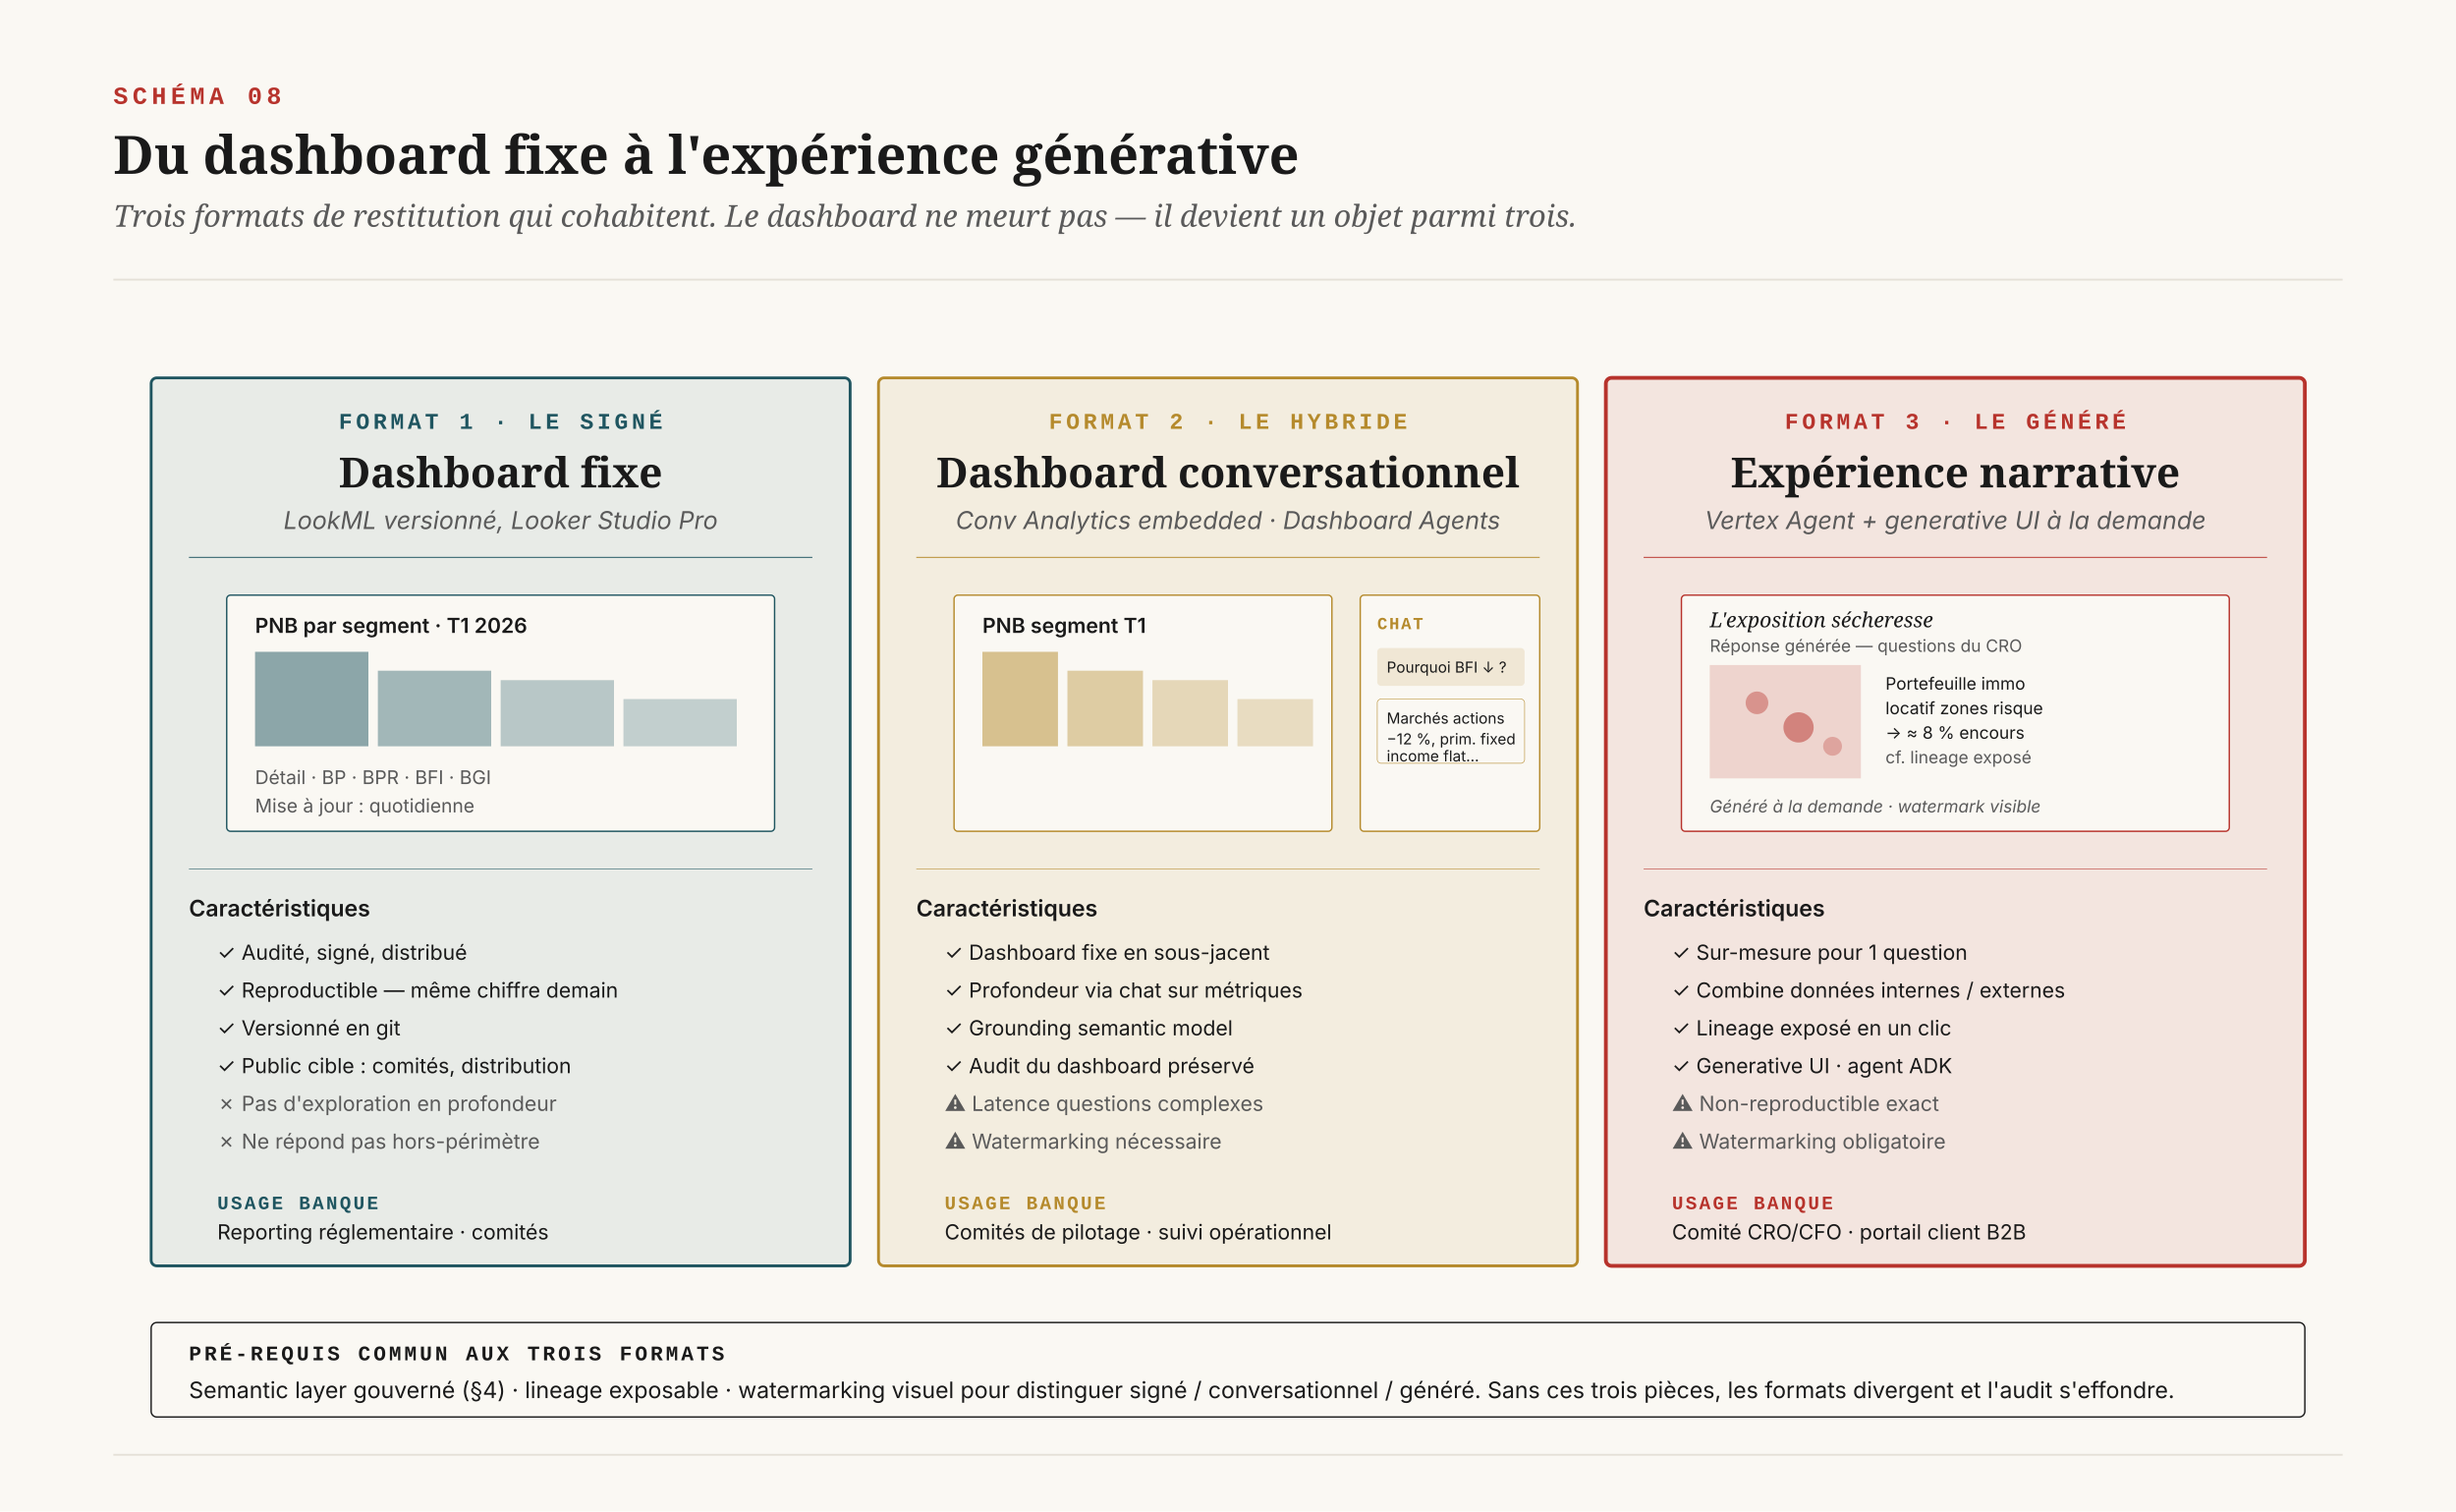
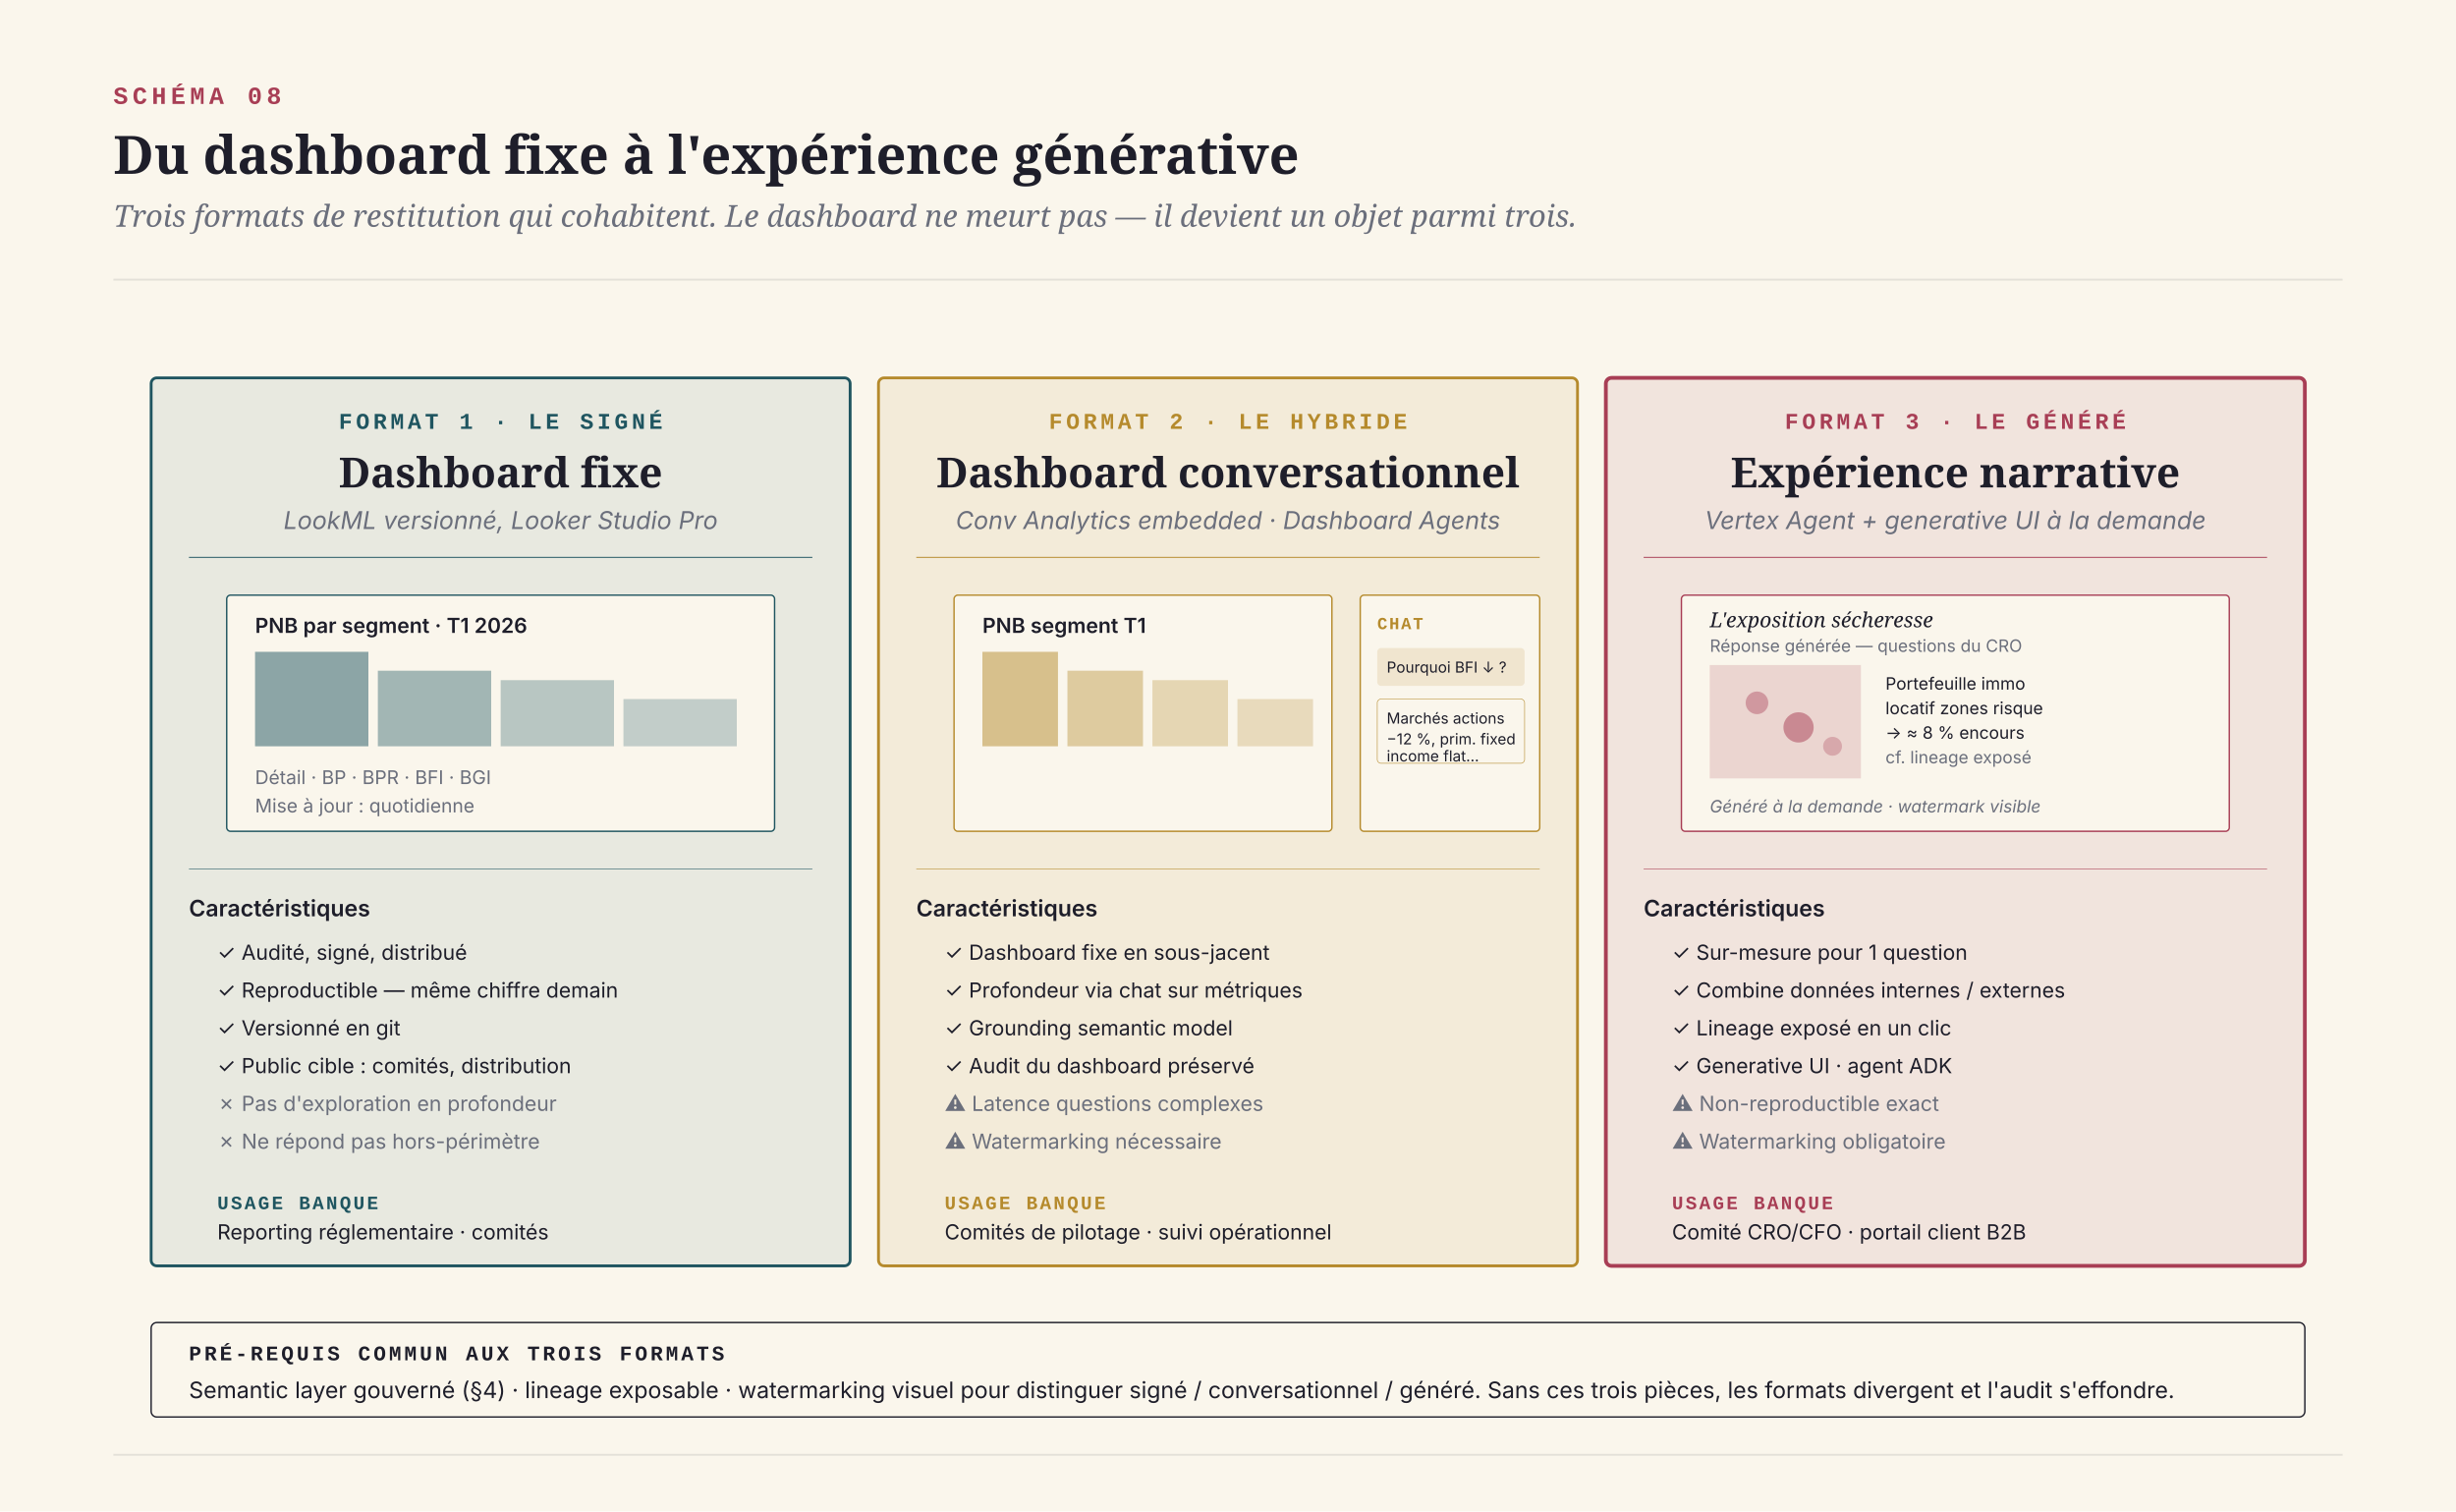
<svg xmlns="http://www.w3.org/2000/svg" viewBox="0 0 1300 800" data-schema-id="schema-08" role="img" aria-labelledby="schema-08-title schema-08-desc">
  <defs>
    <style>
      .display { font-family: 'Spectral', 'Source Serif Pro', Georgia, serif; }
      .body { font-family: 'Inter', system-ui, sans-serif; }
      .mono { font-family: 'JetBrains Mono', 'Courier New', monospace; }
      .interactive { cursor: pointer; outline: none; }
      .interactive:focus-visible &gt; .format-frame,
      .interactive:hover &gt; .format-frame { filter: brightness(0.97); }
    </style>
  </defs>
-   <rect x="0" y="0" width="1300" height="800" fill="#FAF8F3" />
-   <text x="60" y="55" class="mono" font-size="13" font-weight="600" fill="#B7332C" letter-spacing="0.18em">SCHÉMA 08</text>
-   <text x="60" y="92" class="display" font-size="28" font-weight="600" fill="#1A1A1A">Du dashboard fixe à l'expérience générative</text>
-   <text x="60" y="120" class="display" font-size="16" font-style="italic" fill="#5A5A5A">Trois formats de restitution qui cohabitent. Le dashboard ne meurt pas — il devient un objet parmi trois.</text>
-   <line x1="60" y1="148" x2="1240" y2="148" stroke="#E5E1D8" stroke-width="1" />
+   <rect x="0" y="0" width="1300" height="800" fill="#faf6ec" />
+   <text x="60" y="55" class="mono" font-size="13" font-weight="600" fill="#a83e55" letter-spacing="0.18em">SCHÉMA 08</text>
+   <text x="60" y="92" class="display" font-size="28" font-weight="600" fill="#1e1e2a">Du dashboard fixe à l'expérience générative</text>
+   <text x="60" y="120" class="display" font-size="16" font-style="italic" fill="#6b6f7c">Trois formats de restitution qui cohabitent. Le dashboard ne meurt pas — il devient un objet parmi trois.</text>
+   <line x1="60" y1="148" x2="1240" y2="148" stroke="rgba(30,30,42,0.10)" stroke-width="1" />
  <g class="interactive" data-card="format-fixe" tabindex="0" role="button" aria-label="Dashboard fixe">
    <rect class="format-frame" x="80" y="200" width="370" height="470" rx="3" fill="#1F5560" fill-opacity="0.08" stroke="#1F5560" stroke-width="1.5" />
    <text x="265" y="227" class="mono" font-size="12" font-weight="600" fill="#1F5560" letter-spacing="0.16em" text-anchor="middle">FORMAT 1 · LE SIGNÉ</text>
-     <text x="265" y="258" class="display" font-size="22" font-weight="600" fill="#1A1A1A" text-anchor="middle">Dashboard fixe</text>
-     <text x="265" y="280" class="body" font-size="13" font-style="italic" fill="#5A5A5A" text-anchor="middle">LookML versionné, Looker Studio Pro</text>
+     <text x="265" y="258" class="display" font-size="22" font-weight="600" fill="#1e1e2a" text-anchor="middle">Dashboard fixe</text>
+     <text x="265" y="280" class="body" font-size="13" font-style="italic" fill="#6b6f7c" text-anchor="middle">LookML versionné, Looker Studio Pro</text>
    <line x1="100" y1="295" x2="430" y2="295" stroke="#1F5560" stroke-width="0.5" />
-     <rect x="120" y="315" width="290" height="125" rx="2" fill="#FAF8F3" stroke="#1F5560" stroke-width="0.75" />
-     <text x="135" y="335" class="body" font-size="11" font-weight="600" fill="#1A1A1A">PNB par segment · T1 2026</text>
+     <rect x="120" y="315" width="290" height="125" rx="2" fill="#faf6ec" stroke="#1F5560" stroke-width="0.75" />
+     <text x="135" y="335" class="body" font-size="11" font-weight="600" fill="#1e1e2a">PNB par segment · T1 2026</text>
    <rect x="135" y="345" width="60" height="50" fill="#1F5560" fill-opacity="0.5" />
    <rect x="200" y="355" width="60" height="40" fill="#1F5560" fill-opacity="0.4" />
    <rect x="265" y="360" width="60" height="35" fill="#1F5560" fill-opacity="0.3" />
    <rect x="330" y="370" width="60" height="25" fill="#1F5560" fill-opacity="0.25" />
-     <text x="135" y="415" class="body" font-size="10" fill="#5A5A5A">Détail · BP · BPR · BFI · BGI</text>
-     <text x="135" y="430" class="body" font-size="10" fill="#5A5A5A">Mise à jour : quotidienne</text>
+     <text x="135" y="415" class="body" font-size="10" fill="#6b6f7c">Détail · BP · BPR · BFI · BGI</text>
+     <text x="135" y="430" class="body" font-size="10" fill="#6b6f7c">Mise à jour : quotidienne</text>
    <line x1="100" y1="460" x2="430" y2="460" stroke="#1F5560" stroke-width="0.3" />
-     <text x="100" y="485" class="body" font-size="12" font-weight="600" fill="#1A1A1A">Caractéristiques</text>
-     <text x="115" y="508" class="body" font-size="11" fill="#1A1A1A">✓ Audité, signé, distribué</text>
-     <text x="115" y="528" class="body" font-size="11" fill="#1A1A1A">✓ Reproductible — même chiffre demain</text>
-     <text x="115" y="548" class="body" font-size="11" fill="#1A1A1A">✓ Versionné en git</text>
-     <text x="115" y="568" class="body" font-size="11" fill="#1A1A1A">✓ Public cible : comités, distribution</text>
-     <text x="115" y="588" class="body" font-size="11" fill="#5A5A5A">✗ Pas d'exploration en profondeur</text>
-     <text x="115" y="608" class="body" font-size="11" fill="#5A5A5A">✗ Ne répond pas hors-périmètre</text>
+     <text x="100" y="485" class="body" font-size="12" font-weight="600" fill="#1e1e2a">Caractéristiques</text>
+     <text x="115" y="508" class="body" font-size="11" fill="#1e1e2a">✓ Audité, signé, distribué</text>
+     <text x="115" y="528" class="body" font-size="11" fill="#1e1e2a">✓ Reproductible — même chiffre demain</text>
+     <text x="115" y="548" class="body" font-size="11" fill="#1e1e2a">✓ Versionné en git</text>
+     <text x="115" y="568" class="body" font-size="11" fill="#1e1e2a">✓ Public cible : comités, distribution</text>
+     <text x="115" y="588" class="body" font-size="11" fill="#6b6f7c">✗ Pas d'exploration en profondeur</text>
+     <text x="115" y="608" class="body" font-size="11" fill="#6b6f7c">✗ Ne répond pas hors-périmètre</text>
    <text x="115" y="640" class="mono" font-size="10" font-weight="600" fill="#1F5560" letter-spacing="0.12em">USAGE BANQUE</text>
-     <text x="115" y="656" class="body" font-size="11" fill="#1A1A1A">Reporting réglementaire · comités</text>
+     <text x="115" y="656" class="body" font-size="11" fill="#1e1e2a">Reporting réglementaire · comités</text>
  </g>
  <g class="interactive" data-card="format-conv" tabindex="0" role="button" aria-label="Dashboard conversationnel">
    <rect class="format-frame" x="465" y="200" width="370" height="470" rx="3" fill="#B58A2C" fill-opacity="0.10" stroke="#B58A2C" stroke-width="1.5" />
    <text x="650" y="227" class="mono" font-size="12" font-weight="600" fill="#B58A2C" letter-spacing="0.16em" text-anchor="middle">FORMAT 2 · LE HYBRIDE</text>
-     <text x="650" y="258" class="display" font-size="22" font-weight="600" fill="#1A1A1A" text-anchor="middle">Dashboard conversationnel</text>
-     <text x="650" y="280" class="body" font-size="13" font-style="italic" fill="#5A5A5A" text-anchor="middle">Conv Analytics embedded · Dashboard Agents</text>
+     <text x="650" y="258" class="display" font-size="22" font-weight="600" fill="#1e1e2a" text-anchor="middle">Dashboard conversationnel</text>
+     <text x="650" y="280" class="body" font-size="13" font-style="italic" fill="#6b6f7c" text-anchor="middle">Conv Analytics embedded · Dashboard Agents</text>
    <line x1="485" y1="295" x2="815" y2="295" stroke="#B58A2C" stroke-width="0.5" />
-     <rect x="505" y="315" width="200" height="125" rx="2" fill="#FAF8F3" stroke="#B58A2C" stroke-width="0.75" />
-     <text x="520" y="335" class="body" font-size="11" font-weight="600" fill="#1A1A1A">PNB segment T1</text>
+     <rect x="505" y="315" width="200" height="125" rx="2" fill="#faf6ec" stroke="#B58A2C" stroke-width="0.75" />
+     <text x="520" y="335" class="body" font-size="11" font-weight="600" fill="#1e1e2a">PNB segment T1</text>
    <rect x="520" y="345" width="40" height="50" fill="#B58A2C" fill-opacity="0.5" />
    <rect x="565" y="355" width="40" height="40" fill="#B58A2C" fill-opacity="0.4" />
    <rect x="610" y="360" width="40" height="35" fill="#B58A2C" fill-opacity="0.3" />
    <rect x="655" y="370" width="40" height="25" fill="#B58A2C" fill-opacity="0.25" />
-     <rect x="720" y="315" width="95" height="125" rx="2" fill="#FAF8F3" stroke="#B58A2C" stroke-width="0.75" />
+     <rect x="720" y="315" width="95" height="125" rx="2" fill="#faf6ec" stroke="#B58A2C" stroke-width="0.75" />
    <text x="729" y="333" class="mono" font-size="9" font-weight="600" fill="#B58A2C" letter-spacing="0.10em">CHAT</text>
    <rect x="729" y="343" width="78" height="20" rx="2" fill="#B58A2C" fill-opacity="0.15" />
-     <text x="734" y="356" class="body" font-size="8" fill="#1A1A1A">Pourquoi BFI ↓ ?</text>
-     <rect x="729" y="370" width="78" height="34" rx="2" fill="#FAF8F3" stroke="#B58A2C" stroke-width="0.3" />
-     <text x="734" y="383" class="body" font-size="8" fill="#1A1A1A">Marchés actions</text>
-     <text x="734" y="394" class="body" font-size="8" fill="#1A1A1A">−12 %, prim. fixed</text>
-     <text x="734" y="403" class="body" font-size="8" fill="#1A1A1A">income flat...</text>
+     <text x="734" y="356" class="body" font-size="8" fill="#1e1e2a">Pourquoi BFI ↓ ?</text>
+     <rect x="729" y="370" width="78" height="34" rx="2" fill="#faf6ec" stroke="#B58A2C" stroke-width="0.3" />
+     <text x="734" y="383" class="body" font-size="8" fill="#1e1e2a">Marchés actions</text>
+     <text x="734" y="394" class="body" font-size="8" fill="#1e1e2a">−12 %, prim. fixed</text>
+     <text x="734" y="403" class="body" font-size="8" fill="#1e1e2a">income flat...</text>
    <line x1="485" y1="460" x2="815" y2="460" stroke="#B58A2C" stroke-width="0.3" />
-     <text x="485" y="485" class="body" font-size="12" font-weight="600" fill="#1A1A1A">Caractéristiques</text>
-     <text x="500" y="508" class="body" font-size="11" fill="#1A1A1A">✓ Dashboard fixe en sous-jacent</text>
-     <text x="500" y="528" class="body" font-size="11" fill="#1A1A1A">✓ Profondeur via chat sur métriques</text>
-     <text x="500" y="548" class="body" font-size="11" fill="#1A1A1A">✓ Grounding semantic model</text>
-     <text x="500" y="568" class="body" font-size="11" fill="#1A1A1A">✓ Audit du dashboard préservé</text>
-     <text x="500" y="588" class="body" font-size="11" fill="#5A5A5A">⚠ Latence questions complexes</text>
-     <text x="500" y="608" class="body" font-size="11" fill="#5A5A5A">⚠ Watermarking nécessaire</text>
+     <text x="485" y="485" class="body" font-size="12" font-weight="600" fill="#1e1e2a">Caractéristiques</text>
+     <text x="500" y="508" class="body" font-size="11" fill="#1e1e2a">✓ Dashboard fixe en sous-jacent</text>
+     <text x="500" y="528" class="body" font-size="11" fill="#1e1e2a">✓ Profondeur via chat sur métriques</text>
+     <text x="500" y="548" class="body" font-size="11" fill="#1e1e2a">✓ Grounding semantic model</text>
+     <text x="500" y="568" class="body" font-size="11" fill="#1e1e2a">✓ Audit du dashboard préservé</text>
+     <text x="500" y="588" class="body" font-size="11" fill="#6b6f7c">⚠ Latence questions complexes</text>
+     <text x="500" y="608" class="body" font-size="11" fill="#6b6f7c">⚠ Watermarking nécessaire</text>
    <text x="500" y="640" class="mono" font-size="10" font-weight="600" fill="#B58A2C" letter-spacing="0.12em">USAGE BANQUE</text>
-     <text x="500" y="656" class="body" font-size="11" fill="#1A1A1A">Comités de pilotage · suivi opérationnel</text>
+     <text x="500" y="656" class="body" font-size="11" fill="#1e1e2a">Comités de pilotage · suivi opérationnel</text>
  </g>
  <g class="interactive" data-card="format-generative" tabindex="0" role="button" aria-label="Expérience narrative générative">
-     <rect class="format-frame" x="850" y="200" width="370" height="470" rx="3" fill="#B7332C" fill-opacity="0.10" stroke="#B7332C" stroke-width="2" />
-     <text x="1035" y="227" class="mono" font-size="12" font-weight="600" fill="#B7332C" letter-spacing="0.16em" text-anchor="middle">FORMAT 3 · LE GÉNÉRÉ</text>
-     <text x="1035" y="258" class="display" font-size="22" font-weight="600" fill="#1A1A1A" text-anchor="middle">Expérience narrative</text>
-     <text x="1035" y="280" class="body" font-size="13" font-style="italic" fill="#5A5A5A" text-anchor="middle">Vertex Agent + generative UI à la demande</text>
-     <line x1="870" y1="295" x2="1200" y2="295" stroke="#B7332C" stroke-width="0.5" />
-     <rect x="890" y="315" width="290" height="125" rx="2" fill="#FAF8F3" stroke="#B7332C" stroke-width="0.75" />
-     <text x="905" y="332" class="display" font-size="11" font-style="italic" fill="#1A1A1A">L'exposition sécheresse</text>
-     <text x="905" y="345" class="body" font-size="9" fill="#5A5A5A">Réponse générée — questions du CRO</text>
-     <rect x="905" y="352" width="80" height="60" fill="#B7332C" fill-opacity="0.18" />
-     <circle cx="930" cy="372" r="6" fill="#B7332C" fill-opacity="0.4" />
-     <circle cx="952" cy="385" r="8" fill="#B7332C" fill-opacity="0.5" />
-     <circle cx="970" cy="395" r="5" fill="#B7332C" fill-opacity="0.3" />
-     <text x="998" y="365" class="body" font-size="9" fill="#1A1A1A">Portefeuille immo</text>
-     <text x="998" y="378" class="body" font-size="9" fill="#1A1A1A">locatif zones risque</text>
-     <text x="998" y="391" class="body" font-size="9" fill="#1A1A1A">→ ≈ 8 % encours</text>
-     <text x="998" y="404" class="body" font-size="9" fill="#5A5A5A">cf. lineage exposé</text>
-     <text x="905" y="430" class="body" font-size="9" font-style="italic" fill="#5A5A5A">Généré à la demande · watermark visible</text>
-     <line x1="870" y1="460" x2="1200" y2="460" stroke="#B7332C" stroke-width="0.3" />
-     <text x="870" y="485" class="body" font-size="12" font-weight="600" fill="#1A1A1A">Caractéristiques</text>
-     <text x="885" y="508" class="body" font-size="11" fill="#1A1A1A">✓ Sur-mesure pour 1 question</text>
-     <text x="885" y="528" class="body" font-size="11" fill="#1A1A1A">✓ Combine données internes / externes</text>
-     <text x="885" y="548" class="body" font-size="11" fill="#1A1A1A">✓ Lineage exposé en un clic</text>
-     <text x="885" y="568" class="body" font-size="11" fill="#1A1A1A">✓ Generative UI · agent ADK</text>
-     <text x="885" y="588" class="body" font-size="11" fill="#5A5A5A">⚠ Non-reproductible exact</text>
-     <text x="885" y="608" class="body" font-size="11" fill="#5A5A5A">⚠ Watermarking obligatoire</text>
-     <text x="885" y="640" class="mono" font-size="10" font-weight="600" fill="#B7332C" letter-spacing="0.12em">USAGE BANQUE</text>
-     <text x="885" y="656" class="body" font-size="11" fill="#1A1A1A">Comité CRO/CFO · portail client B2B</text>
+     <rect class="format-frame" x="850" y="200" width="370" height="470" rx="3" fill="#a83e55" fill-opacity="0.10" stroke="#a83e55" stroke-width="2" />
+     <text x="1035" y="227" class="mono" font-size="12" font-weight="600" fill="#a83e55" letter-spacing="0.16em" text-anchor="middle">FORMAT 3 · LE GÉNÉRÉ</text>
+     <text x="1035" y="258" class="display" font-size="22" font-weight="600" fill="#1e1e2a" text-anchor="middle">Expérience narrative</text>
+     <text x="1035" y="280" class="body" font-size="13" font-style="italic" fill="#6b6f7c" text-anchor="middle">Vertex Agent + generative UI à la demande</text>
+     <line x1="870" y1="295" x2="1200" y2="295" stroke="#a83e55" stroke-width="0.5" />
+     <rect x="890" y="315" width="290" height="125" rx="2" fill="#faf6ec" stroke="#a83e55" stroke-width="0.75" />
+     <text x="905" y="332" class="display" font-size="11" font-style="italic" fill="#1e1e2a">L'exposition sécheresse</text>
+     <text x="905" y="345" class="body" font-size="9" fill="#6b6f7c">Réponse générée — questions du CRO</text>
+     <rect x="905" y="352" width="80" height="60" fill="#a83e55" fill-opacity="0.18" />
+     <circle cx="930" cy="372" r="6" fill="#a83e55" fill-opacity="0.4" />
+     <circle cx="952" cy="385" r="8" fill="#a83e55" fill-opacity="0.5" />
+     <circle cx="970" cy="395" r="5" fill="#a83e55" fill-opacity="0.3" />
+     <text x="998" y="365" class="body" font-size="9" fill="#1e1e2a">Portefeuille immo</text>
+     <text x="998" y="378" class="body" font-size="9" fill="#1e1e2a">locatif zones risque</text>
+     <text x="998" y="391" class="body" font-size="9" fill="#1e1e2a">→ ≈ 8 % encours</text>
+     <text x="998" y="404" class="body" font-size="9" fill="#6b6f7c">cf. lineage exposé</text>
+     <text x="905" y="430" class="body" font-size="9" font-style="italic" fill="#6b6f7c">Généré à la demande · watermark visible</text>
+     <line x1="870" y1="460" x2="1200" y2="460" stroke="#a83e55" stroke-width="0.3" />
+     <text x="870" y="485" class="body" font-size="12" font-weight="600" fill="#1e1e2a">Caractéristiques</text>
+     <text x="885" y="508" class="body" font-size="11" fill="#1e1e2a">✓ Sur-mesure pour 1 question</text>
+     <text x="885" y="528" class="body" font-size="11" fill="#1e1e2a">✓ Combine données internes / externes</text>
+     <text x="885" y="548" class="body" font-size="11" fill="#1e1e2a">✓ Lineage exposé en un clic</text>
+     <text x="885" y="568" class="body" font-size="11" fill="#1e1e2a">✓ Generative UI · agent ADK</text>
+     <text x="885" y="588" class="body" font-size="11" fill="#6b6f7c">⚠ Non-reproductible exact</text>
+     <text x="885" y="608" class="body" font-size="11" fill="#6b6f7c">⚠ Watermarking obligatoire</text>
+     <text x="885" y="640" class="mono" font-size="10" font-weight="600" fill="#a83e55" letter-spacing="0.12em">USAGE BANQUE</text>
+     <text x="885" y="656" class="body" font-size="11" fill="#1e1e2a">Comité CRO/CFO · portail client B2B</text>
  </g>
  <g>
-     <rect x="80" y="700" width="1140" height="50" rx="3" fill="#FAF8F3" stroke="#1A1A1A" stroke-width="0.75" />
-     <text x="100" y="720" class="mono" font-size="11" font-weight="600" fill="#1A1A1A" letter-spacing="0.14em">PRÉ-REQUIS COMMUN AUX TROIS FORMATS</text>
-     <text x="100" y="740" class="body" font-size="12" fill="#1A1A1A">Semantic layer gouverné (§4) · lineage exposable · watermarking visuel pour distinguer signé / conversationnel / généré. Sans ces trois pièces, les formats divergent et l'audit s'effondre.</text>
+     <rect x="80" y="700" width="1140" height="50" rx="3" fill="#faf6ec" stroke="#1e1e2a" stroke-width="0.75" />
+     <text x="100" y="720" class="mono" font-size="11" font-weight="600" fill="#1e1e2a" letter-spacing="0.14em">PRÉ-REQUIS COMMUN AUX TROIS FORMATS</text>
+     <text x="100" y="740" class="body" font-size="12" fill="#1e1e2a">Semantic layer gouverné (§4) · lineage exposable · watermarking visuel pour distinguer signé / conversationnel / généré. Sans ces trois pièces, les formats divergent et l'audit s'effondre.</text>
  </g>
-   <line x1="60" y1="770" x2="1240" y2="770" stroke="#E5E1D8" stroke-width="1" />
+   <line x1="60" y1="770" x2="1240" y2="770" stroke="rgba(30,30,42,0.10)" stroke-width="1" />
</svg>
